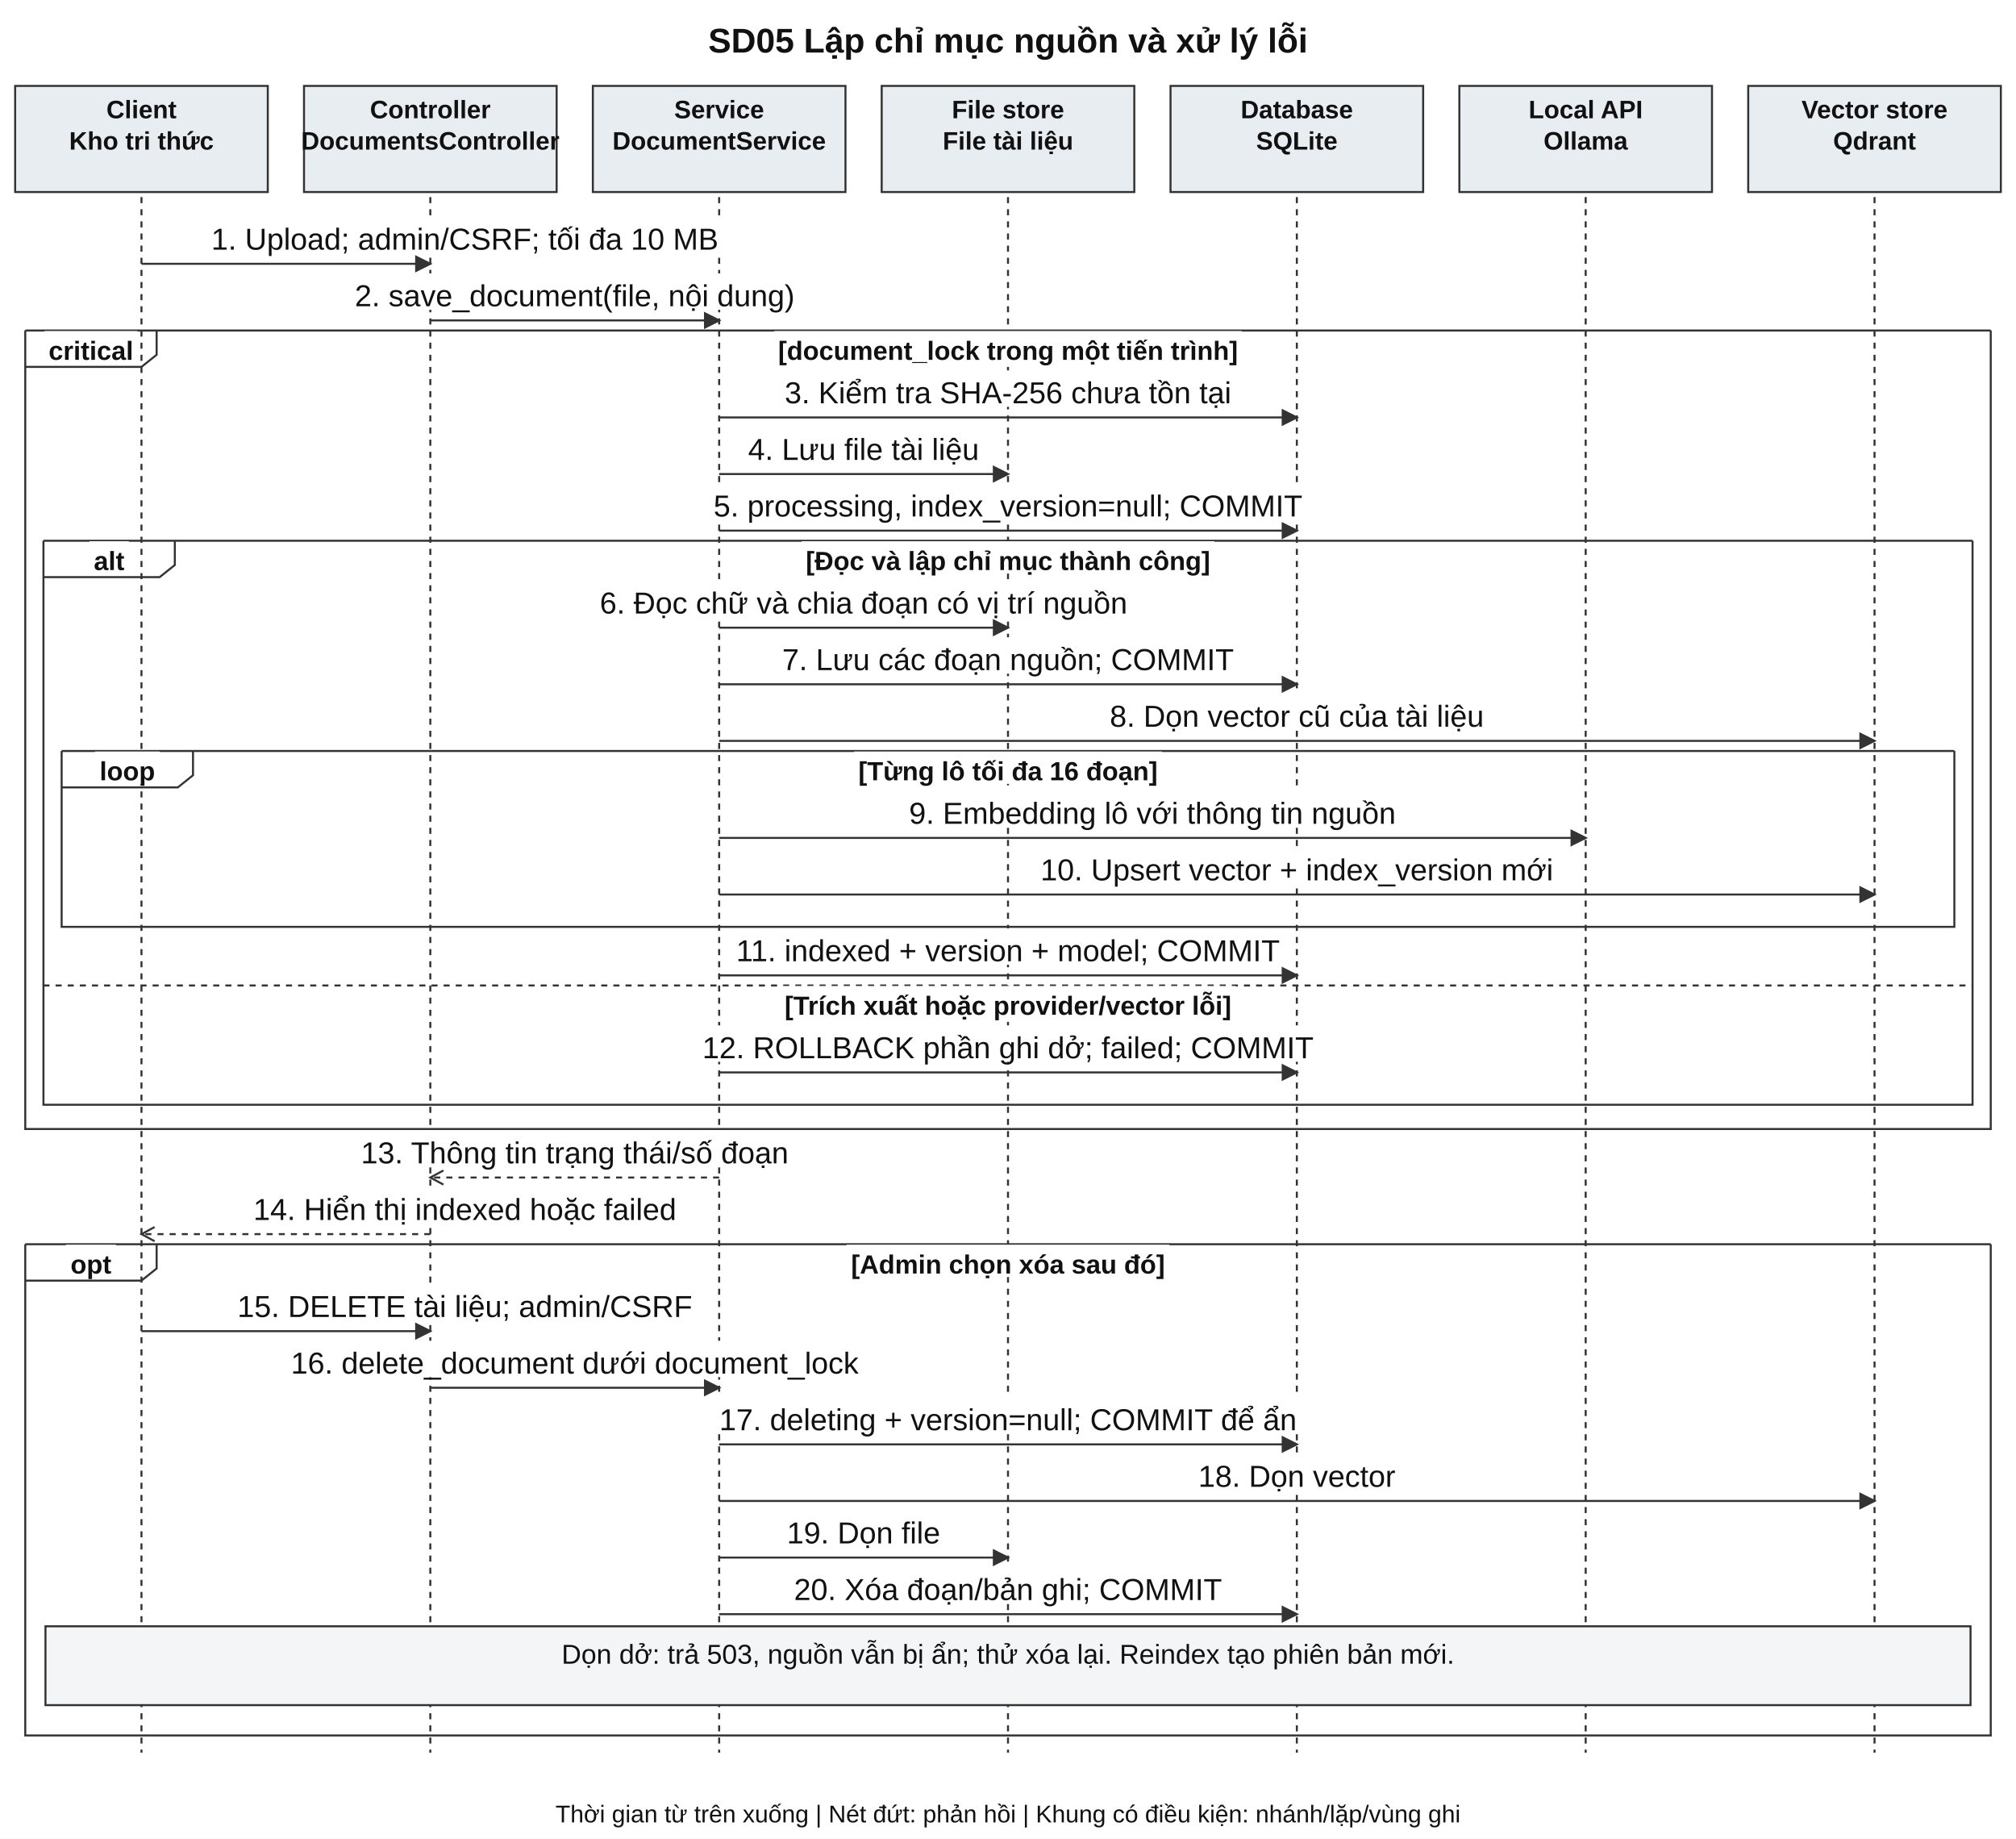
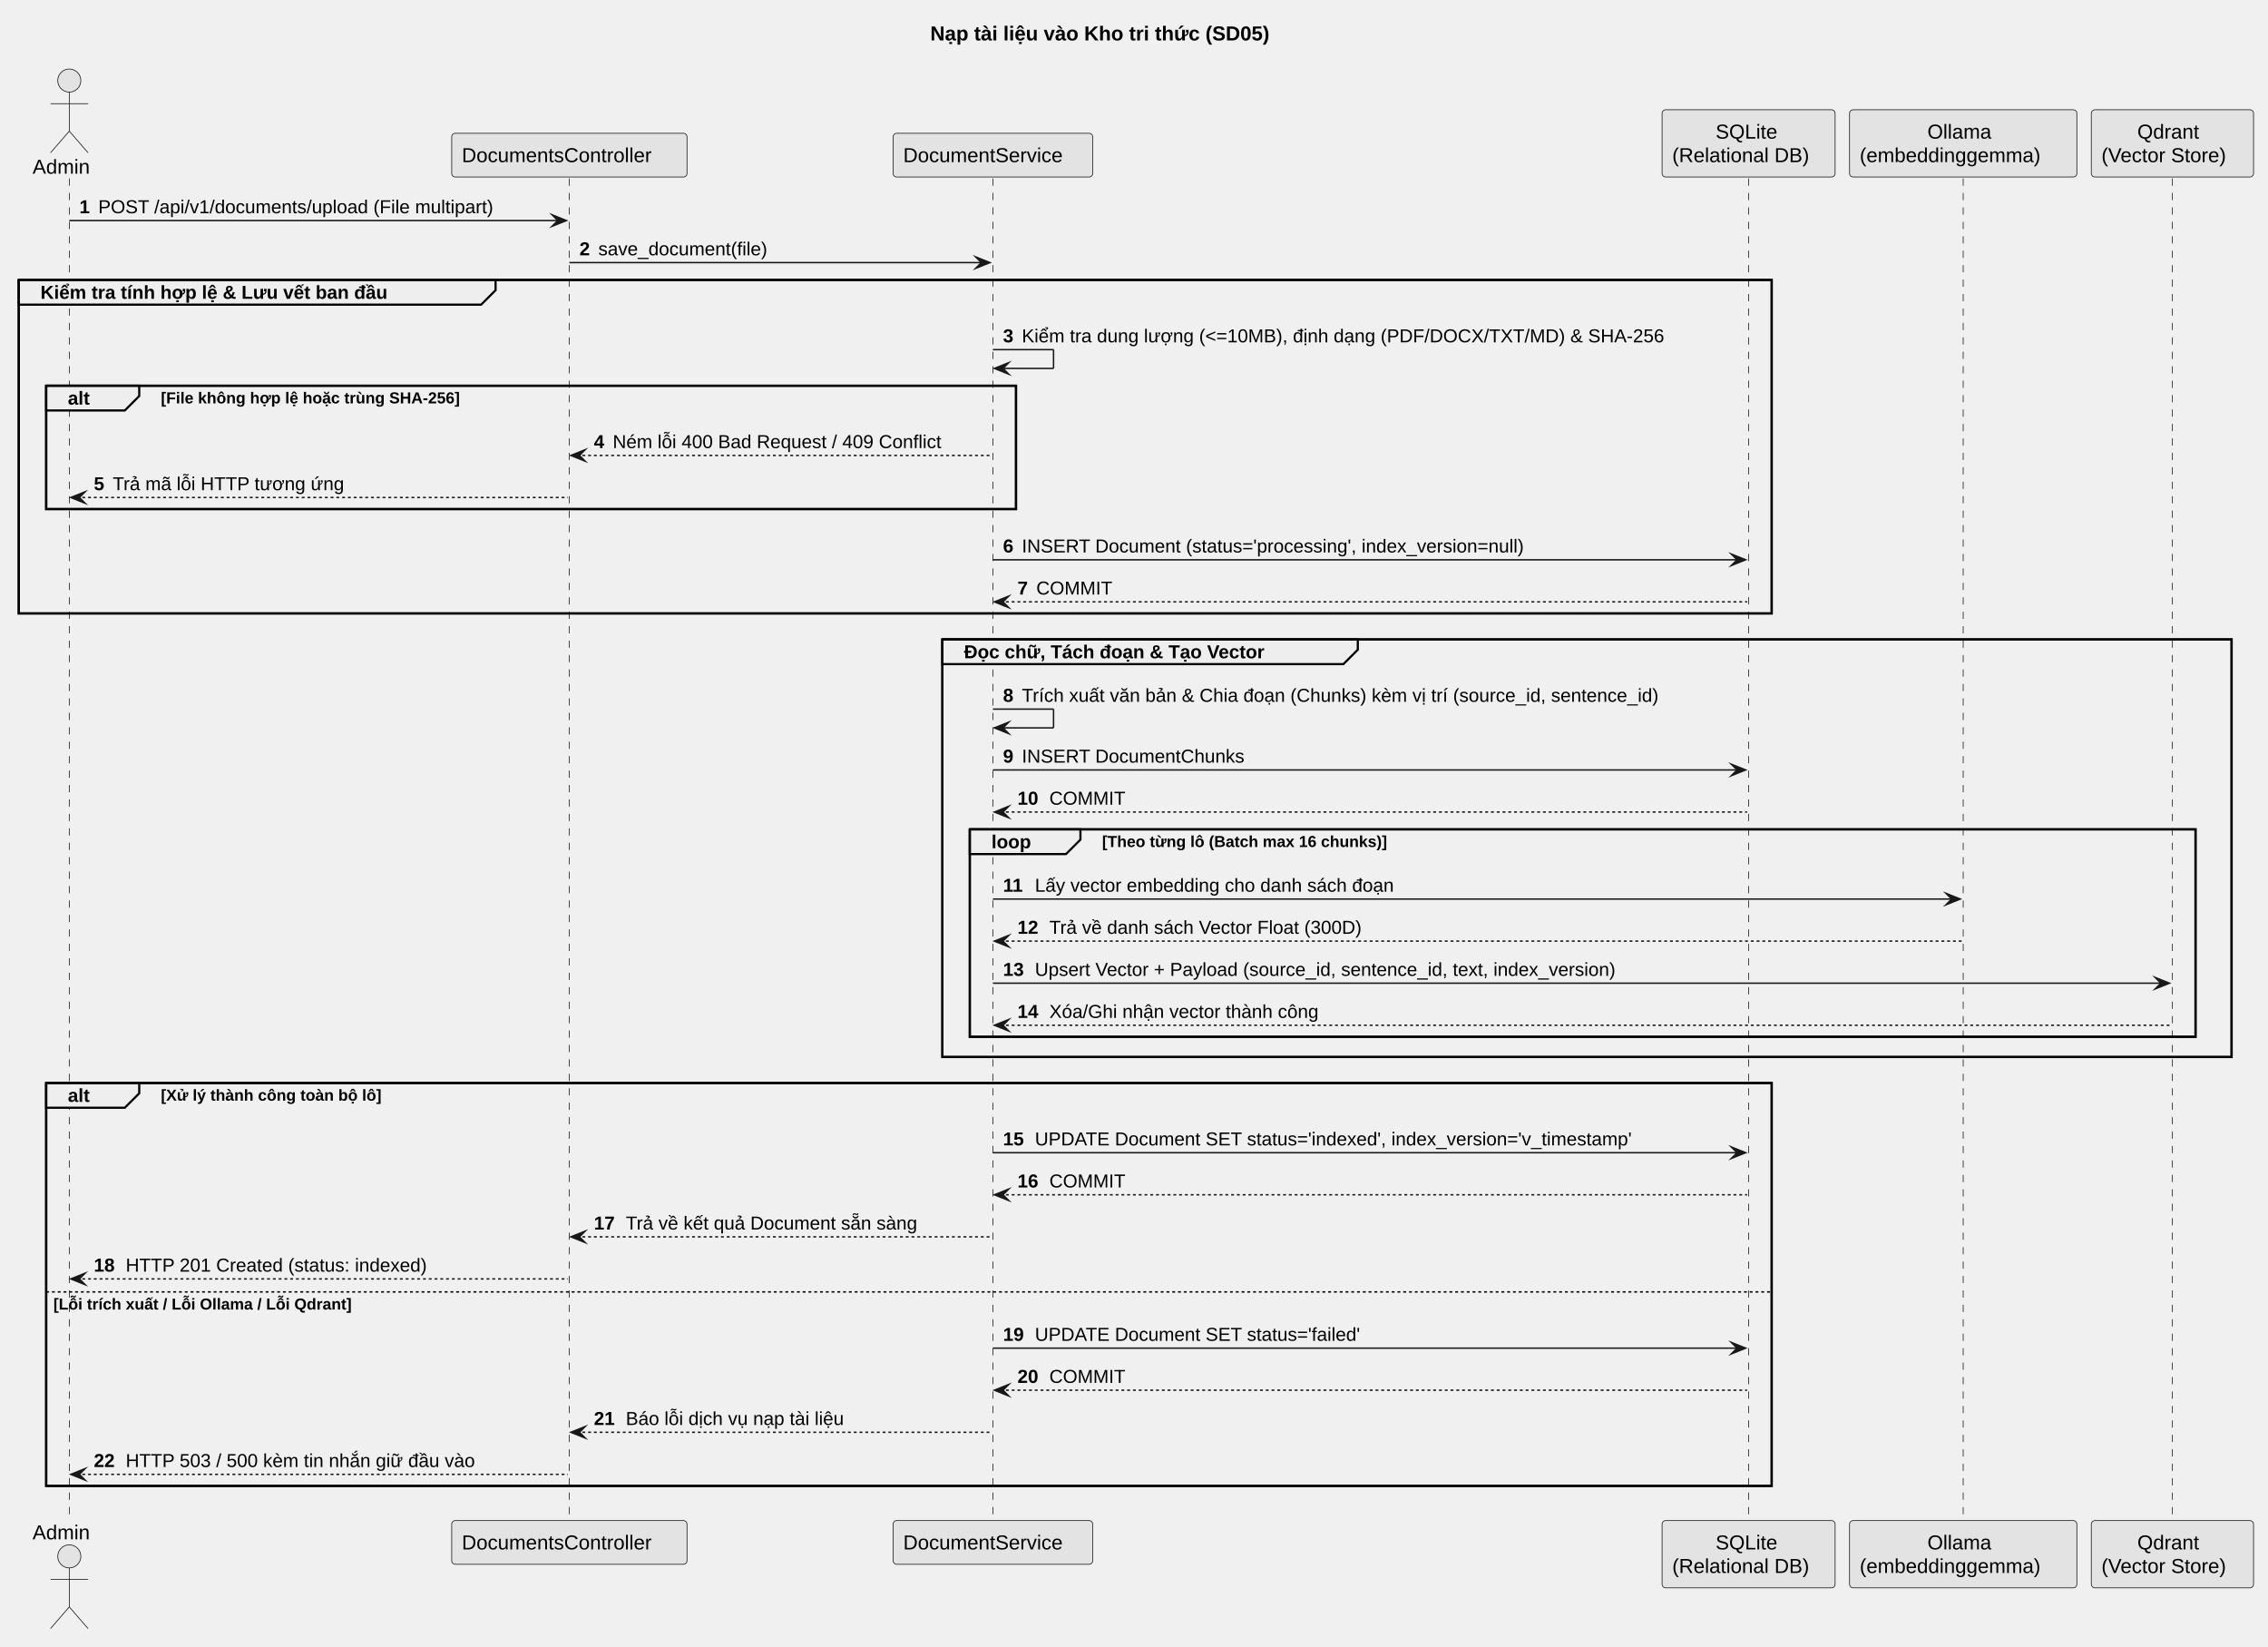
- <svg xmlns="http://www.w3.org/2000/svg" width="1995" height="1819" viewBox="0 0 1995 1819">
-   <rect width="100%" height="100%" fill="white" />
-   <text x="997.5" y="52" text-anchor="middle" font-family="Arial" font-size="34" font-weight="bold" fill="#111111">SD05 Lập chỉ mục nguồn và xử lý lỗi</text>
-   <polyline points="140.0,195 140.0,1734" fill="none" stroke="#333333" stroke-width="2" stroke-dasharray="6 6" />
-   <rect x="15.0" y="85" width="250.0" height="105" fill="#E8EDF2" stroke="#333333" stroke-width="2" />
-   <text x="140.0" y="117" text-anchor="middle" font-family="Arial" font-size="25" font-weight="bold" fill="#111111">Client</text>
-   <text x="140.0" y="148" text-anchor="middle" font-family="Arial" font-size="25" font-weight="bold" fill="#111111">Kho tri thức</text>
-   <polyline points="425.833,195 425.833,1734" fill="none" stroke="#333333" stroke-width="2" stroke-dasharray="6 6" />
-   <rect x="300.833" y="85" width="250" height="105" fill="#E8EDF2" stroke="#333333" stroke-width="2" />
-   <text x="425.833" y="117" text-anchor="middle" font-family="Arial" font-size="25" font-weight="bold" fill="#111111">Controller</text>
-   <text x="425.833" y="148" text-anchor="middle" font-family="Arial" font-size="25" font-weight="bold" fill="#111111">DocumentsController</text>
-   <polyline points="711.667,195 711.667,1734" fill="none" stroke="#333333" stroke-width="2" stroke-dasharray="6 6" />
-   <rect x="586.667" y="85" width="250.0" height="105" fill="#E8EDF2" stroke="#333333" stroke-width="2" />
-   <text x="711.667" y="117" text-anchor="middle" font-family="Arial" font-size="25" font-weight="bold" fill="#111111">Service</text>
-   <text x="711.667" y="148" text-anchor="middle" font-family="Arial" font-size="25" font-weight="bold" fill="#111111">DocumentService</text>
-   <polyline points="997.5,195 997.5,1734" fill="none" stroke="#333333" stroke-width="2" stroke-dasharray="6 6" />
-   <rect x="872.5" y="85" width="250.0" height="105" fill="#E8EDF2" stroke="#333333" stroke-width="2" />
-   <text x="997.5" y="117" text-anchor="middle" font-family="Arial" font-size="25" font-weight="bold" fill="#111111">File store</text>
-   <text x="997.5" y="148" text-anchor="middle" font-family="Arial" font-size="25" font-weight="bold" fill="#111111">File tài liệu</text>
-   <polyline points="1283.333,195 1283.333,1734" fill="none" stroke="#333333" stroke-width="2" stroke-dasharray="6 6" />
-   <rect x="1158.333" y="85" width="250.0" height="105" fill="#E8EDF2" stroke="#333333" stroke-width="2" />
-   <text x="1283.333" y="117" text-anchor="middle" font-family="Arial" font-size="25" font-weight="bold" fill="#111111">Database</text>
-   <text x="1283.333" y="148" text-anchor="middle" font-family="Arial" font-size="25" font-weight="bold" fill="#111111">SQLite</text>
-   <polyline points="1569.167,195 1569.167,1734" fill="none" stroke="#333333" stroke-width="2" stroke-dasharray="6 6" />
-   <rect x="1444.167" y="85" width="250.0" height="105" fill="#E8EDF2" stroke="#333333" stroke-width="2" />
-   <text x="1569.167" y="117" text-anchor="middle" font-family="Arial" font-size="25" font-weight="bold" fill="#111111">Local API</text>
-   <text x="1569.167" y="148" text-anchor="middle" font-family="Arial" font-size="25" font-weight="bold" fill="#111111">Ollama</text>
-   <polyline points="1855.0,195 1855.0,1734" fill="none" stroke="#333333" stroke-width="2" stroke-dasharray="6 6" />
-   <rect x="1730.0" y="85" width="250.0" height="105" fill="#E8EDF2" stroke="#333333" stroke-width="2" />
-   <text x="1855.0" y="117" text-anchor="middle" font-family="Arial" font-size="25" font-weight="bold" fill="#111111">Vector store</text>
-   <text x="1855.0" y="148" text-anchor="middle" font-family="Arial" font-size="25" font-weight="bold" fill="#111111">Qdrant</text>
-   <polyline points="140.0,261 425.833,261" fill="none" stroke="#333333" stroke-width="2" />
-   <polygon points="425.833,261 411.833,254 411.833,268" fill="#333333" stroke="#333333" stroke-width="2" />
-   <rect x="205.75" y="215" width="508.5" height="35" fill="white" stroke="white" stroke-width="1" />
-   <text x="460" y="247" text-anchor="middle" font-family="Arial" font-size="30" font-weight="normal" fill="#111111">1. Upload; admin/CSRF; tối đa 10 MB</text>
-   <polyline points="425.833,317 711.667,317" fill="none" stroke="#333333" stroke-width="2" />
-   <polygon points="711.667,317 697.667,310 697.667,324" fill="#333333" stroke="#333333" stroke-width="2" />
-   <rect x="348.25" y="271" width="441.0" height="35" fill="white" stroke="white" stroke-width="1" />
-   <text x="568.75" y="303" text-anchor="middle" font-family="Arial" font-size="30" font-weight="normal" fill="#111111">2. save_document(file, nội dung)</text>
-   <polyline points="25,327 1970,327" fill="none" stroke="#333333" stroke-width="2" />
-   <polyline points="155,327 155,351 140,363 25,363" fill="none" stroke="#333333" stroke-width="2" />
-   <rect x="44.5" y="328" width="91.0" height="31" fill="white" stroke="white" stroke-width="1" />
-   <text x="90" y="356" text-anchor="middle" font-family="Arial" font-size="26" font-weight="bold" fill="#111111">critical</text>
-   <rect x="766.75" y="328" width="461.5" height="31" fill="white" stroke="white" stroke-width="1" />
-   <text x="997.5" y="356" text-anchor="middle" font-family="Arial" font-size="26" font-weight="bold" fill="#111111">[document_lock trong một tiến trình]</text>
-   <polyline points="711.667,413 1283.333,413" fill="none" stroke="#333333" stroke-width="2" />
-   <polygon points="1283.333,413 1269.333,406 1269.333,420" fill="#333333" stroke="#333333" stroke-width="2" />
-   <rect x="773.0" y="367" width="449.0" height="35" fill="white" stroke="white" stroke-width="1" />
-   <text x="997.5" y="399" text-anchor="middle" font-family="Arial" font-size="30" font-weight="normal" fill="#111111">3. Kiểm tra SHA-256 chưa tồn tại</text>
-   <polyline points="711.667,469 997.5,469" fill="none" stroke="#333333" stroke-width="2" />
-   <polygon points="997.5,469 983.5,462 983.5,476" fill="#333333" stroke="#333333" stroke-width="2" />
-   <rect x="736.833" y="423" width="235.5" height="35" fill="white" stroke="white" stroke-width="1" />
-   <text x="854.583" y="455" text-anchor="middle" font-family="Arial" font-size="30" font-weight="normal" fill="#111111">4. Lưu file tài liệu</text>
-   <polyline points="711.667,525 1283.333,525" fill="none" stroke="#333333" stroke-width="2" />
-   <polygon points="1283.333,525 1269.333,518 1269.333,532" fill="#333333" stroke="#333333" stroke-width="2" />
-   <rect x="703.25" y="479" width="588.5" height="35" fill="white" stroke="white" stroke-width="1" />
-   <text x="997.5" y="511" text-anchor="middle" font-family="Arial" font-size="30" font-weight="normal" fill="#111111">5. processing, index_version=null; COMMIT</text>
-   <polyline points="43,535 1952,535" fill="none" stroke="#333333" stroke-width="2" />
-   <polyline points="173,535 173,559 158,571 43,571" fill="none" stroke="#333333" stroke-width="2" />
-   <rect x="89.0" y="536" width="38.0" height="31" fill="white" stroke="white" stroke-width="1" />
-   <text x="108" y="564" text-anchor="middle" font-family="Arial" font-size="26" font-weight="bold" fill="#111111">alt</text>
-   <rect x="793.75" y="536" width="407.5" height="31" fill="white" stroke="white" stroke-width="1" />
-   <text x="997.5" y="564" text-anchor="middle" font-family="Arial" font-size="26" font-weight="bold" fill="#111111">[Đọc và lập chỉ mục thành công]</text>
-   <polyline points="711.667,621 997.5,621" fill="none" stroke="#333333" stroke-width="2" />
-   <polygon points="997.5,621 983.5,614 983.5,628" fill="#333333" stroke="#333333" stroke-width="2" />
-   <rect x="590.333" y="575" width="528.5" height="35" fill="white" stroke="white" stroke-width="1" />
-   <text x="854.583" y="607" text-anchor="middle" font-family="Arial" font-size="30" font-weight="normal" fill="#111111">6. Đọc chữ và chia đoạn có vị trí nguồn</text>
-   <polyline points="711.667,677 1283.333,677" fill="none" stroke="#333333" stroke-width="2" />
-   <polygon points="1283.333,677 1269.333,670 1269.333,684" fill="#333333" stroke="#333333" stroke-width="2" />
-   <rect x="770.5" y="631" width="454.0" height="35" fill="white" stroke="white" stroke-width="1" />
-   <text x="997.5" y="663" text-anchor="middle" font-family="Arial" font-size="30" font-weight="normal" fill="#111111">7. Lưu các đoạn nguồn; COMMIT</text>
-   <polyline points="711.667,733 1855.0,733" fill="none" stroke="#333333" stroke-width="2" />
-   <polygon points="1855.0,733 1841.0,726 1841.0,740" fill="#333333" stroke="#333333" stroke-width="2" />
-   <rect x="1094.833" y="687" width="377.0" height="35" fill="white" stroke="white" stroke-width="1" />
-   <text x="1283.333" y="719" text-anchor="middle" font-family="Arial" font-size="30" font-weight="normal" fill="#111111">8. Dọn vector cũ của tài liệu</text>
-   <polyline points="61,743 1934,743" fill="none" stroke="#333333" stroke-width="2" />
-   <polyline points="191,743 191,767 176,779 61,779" fill="none" stroke="#333333" stroke-width="2" />
-   <rect x="94.5" y="744" width="63.0" height="31" fill="white" stroke="white" stroke-width="1" />
-   <text x="126" y="772" text-anchor="middle" font-family="Arial" font-size="26" font-weight="bold" fill="#111111">loop</text>
-   <rect x="845.75" y="744" width="303.5" height="31" fill="white" stroke="white" stroke-width="1" />
-   <text x="997.5" y="772" text-anchor="middle" font-family="Arial" font-size="26" font-weight="bold" fill="#111111">[Từng lô tối đa 16 đoạn]</text>
-   <polyline points="711.667,829 1569.167,829" fill="none" stroke="#333333" stroke-width="2" />
-   <polygon points="1569.167,829 1555.167,822 1555.167,836" fill="#333333" stroke="#333333" stroke-width="2" />
-   <rect x="896.917" y="783" width="487.0" height="35" fill="white" stroke="white" stroke-width="1" />
-   <text x="1140.417" y="815" text-anchor="middle" font-family="Arial" font-size="30" font-weight="normal" fill="#111111">9. Embedding lô với thông tin nguồn</text>
-   <polyline points="711.667,885 1855.0,885" fill="none" stroke="#333333" stroke-width="2" />
-   <polygon points="1855.0,885 1841.0,878 1841.0,892" fill="#333333" stroke="#333333" stroke-width="2" />
-   <rect x="1026.583" y="839" width="513.5" height="35" fill="white" stroke="white" stroke-width="1" />
-   <text x="1283.333" y="871" text-anchor="middle" font-family="Arial" font-size="30" font-weight="normal" fill="#111111">10. Upsert vector + index_version mới</text>
-   <polyline points="61,743 61,917 1934,917 1934,743" fill="none" stroke="#333333" stroke-width="2" />
-   <polyline points="711.667,965 1283.333,965" fill="none" stroke="#333333" stroke-width="2" />
-   <polygon points="1283.333,965 1269.333,958 1269.333,972" fill="#333333" stroke="#333333" stroke-width="2" />
-   <rect x="724.016" y="919" width="546.969" height="35" fill="white" stroke="white" stroke-width="1" />
-   <text x="997.5" y="951" text-anchor="middle" font-family="Arial" font-size="30" font-weight="normal" fill="#111111">11. indexed + version + model; COMMIT</text>
-   <polyline points="43,975 1952,975" fill="none" stroke="#333333" stroke-width="2" stroke-dasharray="6 6" />
-   <rect x="772.512" y="976" width="449.977" height="31" fill="white" stroke="white" stroke-width="1" />
-   <text x="997.5" y="1004" text-anchor="middle" font-family="Arial" font-size="26" font-weight="bold" fill="#111111">[Trích xuất hoặc provider/vector lỗi]</text>
-   <polyline points="711.667,1061 1283.333,1061" fill="none" stroke="#333333" stroke-width="2" />
-   <polygon points="1283.333,1061 1269.333,1054 1269.333,1068" fill="#333333" stroke="#333333" stroke-width="2" />
-   <rect x="691.75" y="1015" width="611.5" height="35" fill="white" stroke="white" stroke-width="1" />
-   <text x="997.5" y="1047" text-anchor="middle" font-family="Arial" font-size="30" font-weight="normal" fill="#111111">12. ROLLBACK phần ghi dở; failed; COMMIT</text>
-   <polyline points="43,535 43,1093 1952,1093 1952,535" fill="none" stroke="#333333" stroke-width="2" />
-   <polyline points="25,327 25,1117 1970,1117 1970,327" fill="none" stroke="#333333" stroke-width="2" />
-   <polyline points="711.667,1165 425.833,1165" fill="none" stroke="#333333" stroke-width="2" stroke-dasharray="6 6" />
-   <polyline points="438.833,1158 425.833,1165 438.833,1172" fill="none" stroke="#333333" stroke-width="2" />
-   <rect x="353.754" y="1119" width="429.992" height="35" fill="white" stroke="white" stroke-width="1" />
-   <text x="568.75" y="1151" text-anchor="middle" font-family="Arial" font-size="30" font-weight="normal" fill="#111111">13. Thông tin trạng thái/số đoạn</text>
-   <polyline points="425.833,1221 140.0,1221" fill="none" stroke="#333333" stroke-width="2" stroke-dasharray="6 6" />
-   <polyline points="153.0,1214 140.0,1221 153.0,1228" fill="none" stroke="#333333" stroke-width="2" />
-   <rect x="248.0" y="1175" width="424.0" height="35" fill="white" stroke="white" stroke-width="1" />
-   <text x="460" y="1207" text-anchor="middle" font-family="Arial" font-size="30" font-weight="normal" fill="#111111">14. Hiển thị indexed hoặc failed</text>
-   <polyline points="25,1231 1970,1231" fill="none" stroke="#333333" stroke-width="2" />
-   <polyline points="155,1231 155,1255 140,1267 25,1267" fill="none" stroke="#333333" stroke-width="2" />
-   <rect x="65.75" y="1232" width="48.5" height="31" fill="white" stroke="white" stroke-width="1" />
-   <text x="90" y="1260" text-anchor="middle" font-family="Arial" font-size="26" font-weight="bold" fill="#111111">opt</text>
-   <rect x="838.25" y="1232" width="318.5" height="31" fill="white" stroke="white" stroke-width="1" />
-   <text x="997.5" y="1260" text-anchor="middle" font-family="Arial" font-size="26" font-weight="bold" fill="#111111">[Admin chọn xóa sau đó]</text>
-   <polyline points="140.0,1317 425.833,1317" fill="none" stroke="#333333" stroke-width="2" />
-   <polygon points="425.833,1317 411.833,1310 411.833,1324" fill="#333333" stroke="#333333" stroke-width="2" />
-   <rect x="231.5" y="1271" width="457.0" height="35" fill="white" stroke="white" stroke-width="1" />
-   <text x="460" y="1303" text-anchor="middle" font-family="Arial" font-size="30" font-weight="normal" fill="#111111">15. DELETE tài liệu; admin/CSRF</text>
-   <polyline points="425.833,1373 711.667,1373" fill="none" stroke="#333333" stroke-width="2" />
-   <polygon points="711.667,1373 697.667,1366 697.667,1380" fill="#333333" stroke="#333333" stroke-width="2" />
-   <rect x="285.5" y="1327" width="566.5" height="35" fill="white" stroke="white" stroke-width="1" />
-   <text x="568.75" y="1359" text-anchor="middle" font-family="Arial" font-size="30" font-weight="normal" fill="#111111">16. delete_document dưới document_lock</text>
-   <polyline points="711.667,1429 1283.333,1429" fill="none" stroke="#333333" stroke-width="2" />
-   <polygon points="1283.333,1429 1269.333,1422 1269.333,1436" fill="#333333" stroke="#333333" stroke-width="2" />
-   <rect x="708.504" y="1383" width="577.992" height="35" fill="white" stroke="white" stroke-width="1" />
-   <text x="997.5" y="1415" text-anchor="middle" font-family="Arial" font-size="30" font-weight="normal" fill="#111111">17. deleting + version=null; COMMIT để ẩn</text>
-   <polyline points="711.667,1485 1855.0,1485" fill="none" stroke="#333333" stroke-width="2" />
-   <polygon points="1855.0,1485 1841.0,1478 1841.0,1492" fill="#333333" stroke="#333333" stroke-width="2" />
-   <rect x="1182.083" y="1439" width="202.5" height="35" fill="white" stroke="white" stroke-width="1" />
-   <text x="1283.333" y="1471" text-anchor="middle" font-family="Arial" font-size="30" font-weight="normal" fill="#111111">18. Dọn vector</text>
-   <polyline points="711.667,1541 997.5,1541" fill="none" stroke="#333333" stroke-width="2" />
-   <polygon points="997.5,1541 983.5,1534 983.5,1548" fill="#333333" stroke="#333333" stroke-width="2" />
-   <rect x="775.083" y="1495" width="159.0" height="35" fill="white" stroke="white" stroke-width="1" />
-   <text x="854.583" y="1527" text-anchor="middle" font-family="Arial" font-size="30" font-weight="normal" fill="#111111">19. Dọn file</text>
-   <polyline points="711.667,1597 1283.333,1597" fill="none" stroke="#333333" stroke-width="2" />
-   <polygon points="1283.333,1597 1269.333,1590 1269.333,1604" fill="#333333" stroke="#333333" stroke-width="2" />
-   <rect x="782.25" y="1551" width="430.5" height="35" fill="white" stroke="white" stroke-width="1" />
-   <text x="997.5" y="1583" text-anchor="middle" font-family="Arial" font-size="30" font-weight="normal" fill="#111111">20. Xóa đoạn/bản ghi; COMMIT</text>
-   <rect x="45" y="1609" width="1905" height="78" fill="#F4F5F6" stroke="#333333" stroke-width="2" />
-   <text x="997.5" y="1646" text-anchor="middle" font-family="Arial" font-size="27" font-weight="normal" fill="#111111">Dọn dở: trả 503, nguồn vẫn bị ẩn; thử xóa lại. Reindex tạo phiên bản mới.</text>
-   <polyline points="25,1231 25,1717 1970,1717 1970,1231" fill="none" stroke="#333333" stroke-width="2" />
-   <text x="997.5" y="1803" text-anchor="middle" font-family="Arial" font-size="24" font-weight="normal" fill="#111111">Thời gian từ trên xuống | Nét đứt: phản hồi | Khung có điều kiện: nhánh/lặp/vùng ghi</text>
+ <svg xmlns="http://www.w3.org/2000/svg" version="1.1" data-diagram-type="SEQUENCE" style="width:1571px;height:1140px;background:#FFFFFF;" width="1571px" height="1140px" viewBox="0 0 1571 1140" zoomAndPan="magnify" preserveAspectRatio="none" contentStyleType="text/css">
+   <defs />
+   <g font-family="sans-serif" lengthAdjust="spacing">
+     <g class="title" data-source-line="5">
+       <text x="644.376" y="27.995" fill="#000" font-size="14" textLength="281.23" font-weight="700" font-family="Arial">Nạp tài liệu vào Kho tri thức (SD05)</text>
+     </g>
+     <rect x="13" y="193.859" width="1214.22" height="230.93" fill="none" style="stroke:#000;stroke-width:1.5;" />
+     <rect x="32" y="267.125" width="671.769" height="85.398" fill="none" style="stroke:#000;stroke-width:1.5;" />
+     <rect x="652.769" y="442.789" width="893.022" height="289.195" fill="none" style="stroke:#000;stroke-width:1.5;" />
+     <rect x="671.769" y="574.32" width="849.022" height="143.664" fill="none" style="stroke:#000;stroke-width:1.5;" />
+     <rect x="32" y="749.984" width="1195.22" height="279" fill="none" style="stroke:#000;stroke-width:1.5;" />
+     <g>
+       <rect x="44.5" y="123.594" width="8" height="929.391" fill="#000" fill-opacity="0" />
+       <line x1="48" y1="123.594" x2="48" y2="1052.984" style="stroke:#181818;stroke-width:0.5;stroke-dasharray:5,5;" />
+     </g>
+     <g>
+       <rect x="390.886" y="123.594" width="8" height="929.391" fill="#000" fill-opacity="0" />
+       <line x1="394.386" y1="123.594" x2="394.386" y2="1052.984" style="stroke:#181818;stroke-width:0.5;stroke-dasharray:5,5;" />
+     </g>
+     <g>
+       <rect x="684.269" y="123.594" width="8" height="929.391" fill="#000" fill-opacity="0" />
+       <line x1="687.769" y1="123.594" x2="687.769" y2="1052.984" style="stroke:#181818;stroke-width:0.5;stroke-dasharray:5,5;" />
+     </g>
+     <g>
+       <rect x="1207.72" y="123.594" width="8" height="929.391" fill="#000" fill-opacity="0" />
+       <line x1="1211.22" y1="123.594" x2="1211.22" y2="1052.984" style="stroke:#181818;stroke-width:0.5;stroke-dasharray:5,5;" />
+     </g>
+     <g>
+       <rect x="1356.373" y="123.594" width="8" height="929.391" fill="#000" fill-opacity="0" />
+       <line x1="1359.873" y1="123.594" x2="1359.873" y2="1052.984" style="stroke:#181818;stroke-width:0.5;stroke-dasharray:5,5;" />
+     </g>
+     <g>
+       <rect x="1501.291" y="123.594" width="8" height="929.391" fill="#000" fill-opacity="0" />
+       <line x1="1504.791" y1="123.594" x2="1504.791" y2="1052.984" style="stroke:#181818;stroke-width:0.5;stroke-dasharray:5,5;" />
+     </g>
+     <text x="22.568" y="120.292" fill="#000" font-size="14" textLength="44.864" font-family="Arial">Admin</text>
+     <ellipse cx="48" cy="55.797" rx="8" ry="8" fill="#E3E3E3" style="stroke:#181818;stroke-width:0.5;" />
+     <path d="M48,63.797 L48,90.797 M35,71.797 L61,71.797 M48,90.797 L35,105.797 M48,90.797 L61,105.797" style="stroke:#181818;stroke-width:0.5;" fill="none" />
+     <rect x="312.888" y="92.297" width="162.996" height="30.297" fill="#E3E3E3" style="stroke:#181818;stroke-width:0.5;" rx="2.5" ry="2.5" />
+     <text x="319.888" y="112.292" fill="#000" font-size="14" textLength="148.996" font-family="Arial">DocumentsController</text>
+     <rect x="618.633" y="92.297" width="138.271" height="30.297" fill="#E3E3E3" style="stroke:#181818;stroke-width:0.5;" rx="2.5" ry="2.5" />
+     <text x="625.633" y="112.292" fill="#000" font-size="14" textLength="124.271" font-family="Arial">DocumentService</text>
+     <rect x="1151.292" y="76" width="119.854" height="46.594" fill="#E3E3E3" style="stroke:#181818;stroke-width:0.5;" rx="2.5" ry="2.5" />
+     <text x="1188.371" y="95.995" fill="#000" font-size="14" textLength="45.698" font-family="Arial">SQLite</text>
+     <text x="1158.292" y="112.292" fill="#000" font-size="14" textLength="105.854" font-family="Arial">(Relational DB)</text>
+     <rect x="1281.147" y="76" width="157.452" height="46.594" fill="#E3E3E3" style="stroke:#181818;stroke-width:0.5;" rx="2.5" ry="2.5" />
+     <text x="1335.076" y="95.995" fill="#000" font-size="14" textLength="49.595" font-family="Arial">Ollama</text>
+     <text x="1288.147" y="112.292" fill="#000" font-size="14" textLength="143.452" font-family="Arial">(embeddinggemma)</text>
+     <rect x="1448.599" y="76" width="112.383" height="46.594" fill="#E3E3E3" style="stroke:#181818;stroke-width:0.5;" rx="2.5" ry="2.5" />
+     <text x="1480.489" y="95.995" fill="#000" font-size="14" textLength="48.604" font-family="Arial">Qdrant</text>
+     <text x="1455.599" y="112.292" fill="#000" font-size="14" textLength="98.383" font-family="Arial">(Vector Store)</text>
+     <text x="22.568" y="1065.979" fill="#000" font-size="14" textLength="44.864" font-family="Arial">Admin</text>
+     <ellipse cx="48" cy="1077.781" rx="8" ry="8" fill="#E3E3E3" style="stroke:#181818;stroke-width:0.5;" />
+     <path d="M48,1085.781 L48,1112.781 M35,1093.781 L61,1093.781 M48,1112.781 L35,1127.781 M48,1112.781 L61,1127.781" style="stroke:#181818;stroke-width:0.5;" fill="none" />
+     <rect x="312.888" y="1052.984" width="162.996" height="30.297" fill="#E3E3E3" style="stroke:#181818;stroke-width:0.5;" rx="2.5" ry="2.5" />
+     <text x="319.888" y="1072.979" fill="#000" font-size="14" textLength="148.996" font-family="Arial">DocumentsController</text>
+     <rect x="618.633" y="1052.984" width="138.271" height="30.297" fill="#E3E3E3" style="stroke:#181818;stroke-width:0.5;" rx="2.5" ry="2.5" />
+     <text x="625.633" y="1072.979" fill="#000" font-size="14" textLength="124.271" font-family="Arial">DocumentService</text>
+     <rect x="1151.292" y="1052.984" width="119.854" height="46.594" fill="#E3E3E3" style="stroke:#181818;stroke-width:0.5;" rx="2.5" ry="2.5" />
+     <text x="1188.371" y="1072.979" fill="#000" font-size="14" textLength="45.698" font-family="Arial">SQLite</text>
+     <text x="1158.292" y="1089.276" fill="#000" font-size="14" textLength="105.854" font-family="Arial">(Relational DB)</text>
+     <rect x="1281.147" y="1052.984" width="157.452" height="46.594" fill="#E3E3E3" style="stroke:#181818;stroke-width:0.5;" rx="2.5" ry="2.5" />
+     <text x="1335.076" y="1072.979" fill="#000" font-size="14" textLength="49.595" font-family="Arial">Ollama</text>
+     <text x="1288.147" y="1089.276" fill="#000" font-size="14" textLength="143.452" font-family="Arial">(embeddinggemma)</text>
+     <rect x="1448.599" y="1052.984" width="112.383" height="46.594" fill="#E3E3E3" style="stroke:#181818;stroke-width:0.5;" rx="2.5" ry="2.5" />
+     <text x="1480.489" y="1072.979" fill="#000" font-size="14" textLength="48.604" font-family="Arial">Qdrant</text>
+     <text x="1455.599" y="1089.276" fill="#000" font-size="14" textLength="98.383" font-family="Arial">(Vector Store)</text>
+     <polygon points="382.386,148.727,392.386,152.727,382.386,156.727,386.386,152.727" fill="#181818" style="stroke:#181818;stroke-width:1;stroke-linejoin:miter;stroke-miterlimit:10;" />
+     <line x1="48" y1="152.727" x2="388.386" y2="152.727" style="stroke:#181818;stroke-width:1;" />
+     <text x="55" y="147.661" fill="#000" font-size="13" font-weight="700" font-family="Arial">1</text>
+     <text x="68.045" y="147.661" fill="#000" font-size="13" textLength="309.34" font-family="Arial">POST /api/v1/documents/upload (File multipart)</text>
+     <polygon points="675.769,177.859,685.769,181.859,675.769,185.859,679.769,181.859" fill="#181818" style="stroke:#181818;stroke-width:1;stroke-linejoin:miter;stroke-miterlimit:10;" />
+     <line x1="394.386" y1="181.859" x2="681.769" y2="181.859" style="stroke:#181818;stroke-width:1;" />
+     <text x="401.386" y="176.793" fill="#000" font-size="13" font-weight="700" font-family="Arial">2</text>
+     <text x="414.431" y="176.793" fill="#000" font-size="13" textLength="132.463" font-family="Arial">save_document(file)</text>
+     <path d="M13,193.859 L343.27,193.859 L343.27,200.992 L333.27,210.992 L13,210.992 L13,193.859" style="stroke:#000;stroke-width:1.5;" fill="#EEE" />
+     <rect x="13" y="193.859" width="1214.22" height="230.93" fill="none" style="stroke:#000;stroke-width:1.5;" />
+     <text x="28" y="206.926" fill="#000" font-size="13" textLength="285.27" font-weight="700" font-family="Arial">Kiểm tra tính hợp lệ &amp; Lưu vết ban đầu</text>
+     <line x1="687.769" y1="242.125" x2="729.769" y2="242.125" style="stroke:#181818;stroke-width:1;" />
+     <line x1="729.769" y1="242.125" x2="729.769" y2="255.125" style="stroke:#181818;stroke-width:1;" />
+     <line x1="688.769" y1="255.125" x2="729.769" y2="255.125" style="stroke:#181818;stroke-width:1;" />
+     <polygon points="698.769,251.125,688.769,255.125,698.769,259.125,694.769,255.125" fill="#181818" style="stroke:#181818;stroke-width:1;stroke-linejoin:miter;stroke-miterlimit:10;" />
+     <text x="694.769" y="237.059" fill="#000" font-size="13" font-weight="700" font-family="Arial">3</text>
+     <text x="707.814" y="237.059" fill="#000" font-size="13" textLength="490.877" font-family="Arial">Kiểm tra dung lượng (&lt;=10MB), định dạng (PDF/DOCX/TXT/MD) &amp; SHA-256</text>
+     <path d="M32,267.125 L96.443,267.125 L96.443,274.258 L86.443,284.258 L32,284.258 L32,267.125" style="stroke:#000;stroke-width:1.5;" fill="#EEE" />
+     <rect x="32" y="267.125" width="671.769" height="85.398" fill="none" style="stroke:#000;stroke-width:1.5;" />
+     <text x="47" y="280.192" fill="#000" font-size="13" textLength="19.443" font-weight="700" font-family="Arial">alt</text>
+     <text x="111.443" y="279.335" fill="#000" font-size="11" textLength="245.169" font-weight="700" font-family="Arial">[File không hợp lệ hoặc trùng SHA-256]</text>
+     <polygon points="405.386,311.391,395.386,315.391,405.386,319.391,401.386,315.391" fill="#181818" style="stroke:#181818;stroke-width:1;stroke-linejoin:miter;stroke-miterlimit:10;" />
+     <line x1="399.386" y1="315.391" x2="686.769" y2="315.391" style="stroke:#181818;stroke-width:1;stroke-dasharray:2,2;" />
+     <text x="411.386" y="310.325" fill="#000" font-size="13" font-weight="700" font-family="Arial">4</text>
+     <text x="424.431" y="310.325" fill="#000" font-size="13" textLength="256.337" font-family="Arial">Ném lỗi 400 Bad Request / 409 Conflict</text>
+     <polygon points="59,340.523,49,344.523,59,348.523,55,344.523" fill="#181818" style="stroke:#181818;stroke-width:1;stroke-linejoin:miter;stroke-miterlimit:10;" />
+     <line x1="53" y1="344.523" x2="393.386" y2="344.523" style="stroke:#181818;stroke-width:1;stroke-dasharray:2,2;" />
+     <text x="65" y="339.458" fill="#000" font-size="13" font-weight="700" font-family="Arial">5</text>
+     <text x="78.045" y="339.458" fill="#000" font-size="13" textLength="173.729" font-family="Arial">Trả mã lỗi HTTP tương ứng</text>
+     <polygon points="1199.22,383.656,1209.22,387.656,1199.22,391.656,1203.22,387.656" fill="#181818" style="stroke:#181818;stroke-width:1;stroke-linejoin:miter;stroke-miterlimit:10;" />
+     <line x1="687.769" y1="387.656" x2="1205.22" y2="387.656" style="stroke:#181818;stroke-width:1;" />
+     <text x="694.769" y="382.59" fill="#000" font-size="13" font-weight="700" font-family="Arial">6</text>
+     <text x="707.814" y="382.59" fill="#000" font-size="13" textLength="393.853" font-family="Arial">INSERT Document (status='processing', index_version=null)</text>
+     <polygon points="698.769,412.789,688.769,416.789,698.769,420.789,694.769,416.789" fill="#181818" style="stroke:#181818;stroke-width:1;stroke-linejoin:miter;stroke-miterlimit:10;" />
+     <line x1="692.769" y1="416.789" x2="1210.22" y2="416.789" style="stroke:#181818;stroke-width:1;stroke-dasharray:2,2;" />
+     <text x="704.769" y="411.723" fill="#000" font-size="13" font-weight="700" font-family="Arial">7</text>
+     <text x="717.814" y="411.723" fill="#000" font-size="13" textLength="53.517" font-family="Arial">COMMIT</text>
+     <path d="M652.769,442.789 L940.522,442.789 L940.522,449.922 L930.522,459.922 L652.769,459.922 L652.769,442.789" style="stroke:#000;stroke-width:1.5;" fill="#EEE" />
+     <rect x="652.769" y="442.789" width="893.022" height="289.195" fill="none" style="stroke:#000;stroke-width:1.5;" />
+     <text x="667.769" y="455.856" fill="#000" font-size="13" textLength="242.753" font-weight="700" font-family="Arial">Đọc chữ, Tách đoạn &amp; Tạo Vector</text>
+     <line x1="687.769" y1="491.055" x2="729.769" y2="491.055" style="stroke:#181818;stroke-width:1;" />
+     <line x1="729.769" y1="491.055" x2="729.769" y2="504.055" style="stroke:#181818;stroke-width:1;" />
+     <line x1="688.769" y1="504.055" x2="729.769" y2="504.055" style="stroke:#181818;stroke-width:1;" />
+     <polygon points="698.769,500.055,688.769,504.055,698.769,508.055,694.769,504.055" fill="#181818" style="stroke:#181818;stroke-width:1;stroke-linejoin:miter;stroke-miterlimit:10;" />
+     <text x="694.769" y="485.989" fill="#000" font-size="13" font-weight="700" font-family="Arial">8</text>
+     <text x="707.814" y="485.989" fill="#000" font-size="13" textLength="496.406" font-family="Arial">Trích xuất văn bản &amp; Chia đoạn (Chunks) kèm vị trí (source_id, sentence_id)</text>
+     <polygon points="1199.22,529.188,1209.22,533.188,1199.22,537.188,1203.22,533.188" fill="#181818" style="stroke:#181818;stroke-width:1;stroke-linejoin:miter;stroke-miterlimit:10;" />
+     <line x1="687.769" y1="533.188" x2="1205.22" y2="533.188" style="stroke:#181818;stroke-width:1;" />
+     <text x="694.769" y="528.122" fill="#000" font-size="13" font-weight="700" font-family="Arial">9</text>
+     <text x="707.814" y="528.122" fill="#000" font-size="13" textLength="166.575" font-family="Arial">INSERT DocumentChunks</text>
+     <polygon points="698.769,558.32,688.769,562.32,698.769,566.32,694.769,562.32" fill="#181818" style="stroke:#181818;stroke-width:1;stroke-linejoin:miter;stroke-miterlimit:10;" />
+     <line x1="692.769" y1="562.32" x2="1210.22" y2="562.32" style="stroke:#181818;stroke-width:1;stroke-dasharray:2,2;" />
+     <text x="704.769" y="557.254" fill="#000" font-size="13" textLength="18.091" font-weight="700" font-family="Arial">10</text>
+     <text x="726.859" y="557.254" fill="#000" font-size="13" textLength="53.517" font-family="Arial">COMMIT</text>
+     <path d="M671.769,574.32 L748.393,574.32 L748.393,581.453 L738.393,591.453 L671.769,591.453 L671.769,574.32" style="stroke:#000;stroke-width:1.5;" fill="#EEE" />
+     <rect x="671.769" y="574.32" width="849.022" height="143.664" fill="none" style="stroke:#000;stroke-width:1.5;" />
+     <text x="686.769" y="587.387" fill="#000" font-size="13" textLength="31.624" font-weight="700" font-family="Arial">loop</text>
+     <text x="763.393" y="586.531" fill="#000" font-size="11" textLength="234.142" font-weight="700" font-family="Arial">[Theo từng lô (Batch max 16 chunks)]</text>
+     <polygon points="1347.873,618.586,1357.873,622.586,1347.873,626.586,1351.873,622.586" fill="#181818" style="stroke:#181818;stroke-width:1;stroke-linejoin:miter;stroke-miterlimit:10;" />
+     <line x1="687.769" y1="622.586" x2="1353.873" y2="622.586" style="stroke:#181818;stroke-width:1;" />
+     <text x="694.769" y="617.52" fill="#000" font-size="13" textLength="18.091" font-weight="700" font-family="Arial">11</text>
+     <text x="716.859" y="617.52" fill="#000" font-size="13" textLength="281.023" font-family="Arial">Lấy vector embedding cho danh sách đoạn</text>
+     <polygon points="698.769,647.719,688.769,651.719,698.769,655.719,694.769,651.719" fill="#181818" style="stroke:#181818;stroke-width:1;stroke-linejoin:miter;stroke-miterlimit:10;" />
+     <line x1="692.769" y1="651.719" x2="1358.873" y2="651.719" style="stroke:#181818;stroke-width:1;stroke-dasharray:2,2;" />
+     <text x="704.769" y="646.653" fill="#000" font-size="13" textLength="18.091" font-weight="700" font-family="Arial">12</text>
+     <text x="726.859" y="646.653" fill="#000" font-size="13" textLength="244.067" font-family="Arial">Trả về danh sách Vector Float (300D)</text>
+     <polygon points="1492.791,676.852,1502.791,680.852,1492.791,684.852,1496.791,680.852" fill="#181818" style="stroke:#181818;stroke-width:1;stroke-linejoin:miter;stroke-miterlimit:10;" />
+     <line x1="687.769" y1="680.852" x2="1498.791" y2="680.852" style="stroke:#181818;stroke-width:1;" />
+     <text x="694.769" y="675.786" fill="#000" font-size="13" textLength="18.091" font-weight="700" font-family="Arial">13</text>
+     <text x="716.859" y="675.786" fill="#000" font-size="13" textLength="454.524" font-family="Arial">Upsert Vector + Payload (source_id, sentence_id, text, index_version)</text>
+     <polygon points="698.769,705.984,688.769,709.984,698.769,713.984,694.769,709.984" fill="#181818" style="stroke:#181818;stroke-width:1;stroke-linejoin:miter;stroke-miterlimit:10;" />
+     <line x1="692.769" y1="709.984" x2="1503.791" y2="709.984" style="stroke:#181818;stroke-width:1;stroke-dasharray:2,2;" />
+     <text x="704.769" y="704.918" fill="#000" font-size="13" textLength="18.091" font-weight="700" font-family="Arial">14</text>
+     <text x="726.859" y="704.918" fill="#000" font-size="13" textLength="210.952" font-family="Arial">Xóa/Ghi nhận vector thành công</text>
+     <path d="M32,749.984 L96.443,749.984 L96.443,757.117 L86.443,767.117 L32,767.117 L32,749.984" style="stroke:#000;stroke-width:1.5;" fill="#EEE" />
+     <rect x="32" y="749.984" width="1195.22" height="279" fill="none" style="stroke:#000;stroke-width:1.5;" />
+     <text x="47" y="763.051" fill="#000" font-size="13" textLength="19.443" font-weight="700" font-family="Arial">alt</text>
+     <text x="111.443" y="762.195" fill="#000" font-size="11" textLength="181.07" font-weight="700" font-family="Arial">[Xử lý thành công toàn bộ lô]</text>
+     <polygon points="1199.22,794.25,1209.22,798.25,1199.22,802.25,1203.22,798.25" fill="#181818" style="stroke:#181818;stroke-width:1;stroke-linejoin:miter;stroke-miterlimit:10;" />
+     <line x1="687.769" y1="798.25" x2="1205.22" y2="798.25" style="stroke:#181818;stroke-width:1;" />
+     <text x="694.769" y="793.184" fill="#000" font-size="13" textLength="18.091" font-weight="700" font-family="Arial">15</text>
+     <text x="716.859" y="793.184" fill="#000" font-size="13" textLength="467.124" font-family="Arial">UPDATE Document SET status='indexed', index_version='v_timestamp'</text>
+     <polygon points="698.769,823.383,688.769,827.383,698.769,831.383,694.769,827.383" fill="#181818" style="stroke:#181818;stroke-width:1;stroke-linejoin:miter;stroke-miterlimit:10;" />
+     <line x1="692.769" y1="827.383" x2="1210.22" y2="827.383" style="stroke:#181818;stroke-width:1;stroke-dasharray:2,2;" />
+     <text x="704.769" y="822.317" fill="#000" font-size="13" textLength="18.091" font-weight="700" font-family="Arial">16</text>
+     <text x="726.859" y="822.317" fill="#000" font-size="13" textLength="53.517" font-family="Arial">COMMIT</text>
+     <polygon points="405.386,852.516,395.386,856.516,405.386,860.516,401.386,856.516" fill="#181818" style="stroke:#181818;stroke-width:1;stroke-linejoin:miter;stroke-miterlimit:10;" />
+     <line x1="399.386" y1="856.516" x2="686.769" y2="856.516" style="stroke:#181818;stroke-width:1;stroke-dasharray:2,2;" />
+     <text x="411.386" y="851.45" fill="#000" font-size="13" textLength="18.091" font-weight="700" font-family="Arial">17</text>
+     <text x="433.477" y="851.45" fill="#000" font-size="13" textLength="228.376" font-family="Arial">Trả về kết quả Document sẵn sàng</text>
+     <polygon points="59,881.648,49,885.648,59,889.648,55,885.648" fill="#181818" style="stroke:#181818;stroke-width:1;stroke-linejoin:miter;stroke-miterlimit:10;" />
+     <line x1="53" y1="885.648" x2="393.386" y2="885.648" style="stroke:#181818;stroke-width:1;stroke-dasharray:2,2;" />
+     <text x="65" y="880.583" fill="#000" font-size="13" textLength="18.091" font-weight="700" font-family="Arial">18</text>
+     <text x="87.091" y="880.583" fill="#000" font-size="13" textLength="233.086" font-family="Arial">HTTP 201 Created (status: indexed)</text>
+     <line x1="32" y1="894.648" x2="1227.22" y2="894.648" style="stroke:#000;stroke-width:1;stroke-dasharray:2,2;" />
+     <text x="37" y="906.859" fill="#000" font-size="11" textLength="246.512" font-weight="700" font-family="Arial">[Lỗi trích xuất / Lỗi Ollama / Lỗi Qdrant]</text>
+     <polygon points="1199.22,929.586,1209.22,933.586,1199.22,937.586,1203.22,933.586" fill="#181818" style="stroke:#181818;stroke-width:1;stroke-linejoin:miter;stroke-miterlimit:10;" />
+     <line x1="687.769" y1="933.586" x2="1205.22" y2="933.586" style="stroke:#181818;stroke-width:1;" />
+     <text x="694.769" y="928.52" fill="#000" font-size="13" textLength="18.091" font-weight="700" font-family="Arial">19</text>
+     <text x="716.859" y="928.52" fill="#000" font-size="13" textLength="250.567" font-family="Arial">UPDATE Document SET status='failed'</text>
+     <polygon points="698.769,958.719,688.769,962.719,698.769,966.719,694.769,962.719" fill="#181818" style="stroke:#181818;stroke-width:1;stroke-linejoin:miter;stroke-miterlimit:10;" />
+     <line x1="692.769" y1="962.719" x2="1210.22" y2="962.719" style="stroke:#181818;stroke-width:1;stroke-dasharray:2,2;" />
+     <text x="704.769" y="957.653" fill="#000" font-size="13" textLength="18.091" font-weight="700" font-family="Arial">20</text>
+     <text x="726.859" y="957.653" fill="#000" font-size="13" textLength="53.517" font-family="Arial">COMMIT</text>
+     <polygon points="405.386,987.852,395.386,991.852,405.386,995.852,401.386,991.852" fill="#181818" style="stroke:#181818;stroke-width:1;stroke-linejoin:miter;stroke-miterlimit:10;" />
+     <line x1="399.386" y1="991.852" x2="686.769" y2="991.852" style="stroke:#181818;stroke-width:1;stroke-dasharray:2,2;" />
+     <text x="411.386" y="986.786" fill="#000" font-size="13" textLength="18.091" font-weight="700" font-family="Arial">21</text>
+     <text x="433.477" y="986.786" fill="#000" font-size="13" textLength="172.586" font-family="Arial">Báo lỗi dịch vụ nạp tài liệu</text>
+     <polygon points="59,1016.984,49,1020.984,59,1024.984,55,1020.984" fill="#181818" style="stroke:#181818;stroke-width:1;stroke-linejoin:miter;stroke-miterlimit:10;" />
+     <line x1="53" y1="1020.984" x2="393.386" y2="1020.984" style="stroke:#181818;stroke-width:1;stroke-dasharray:2,2;" />
+     <text x="65" y="1015.918" fill="#000" font-size="13" textLength="18.091" font-weight="700" font-family="Arial">22</text>
+     <text x="87.091" y="1015.918" fill="#000" font-size="13" textLength="270.689" font-family="Arial">HTTP 503 / 500 kèm tin nhắn giữ đầu vào</text>
+   </g>
</svg>
